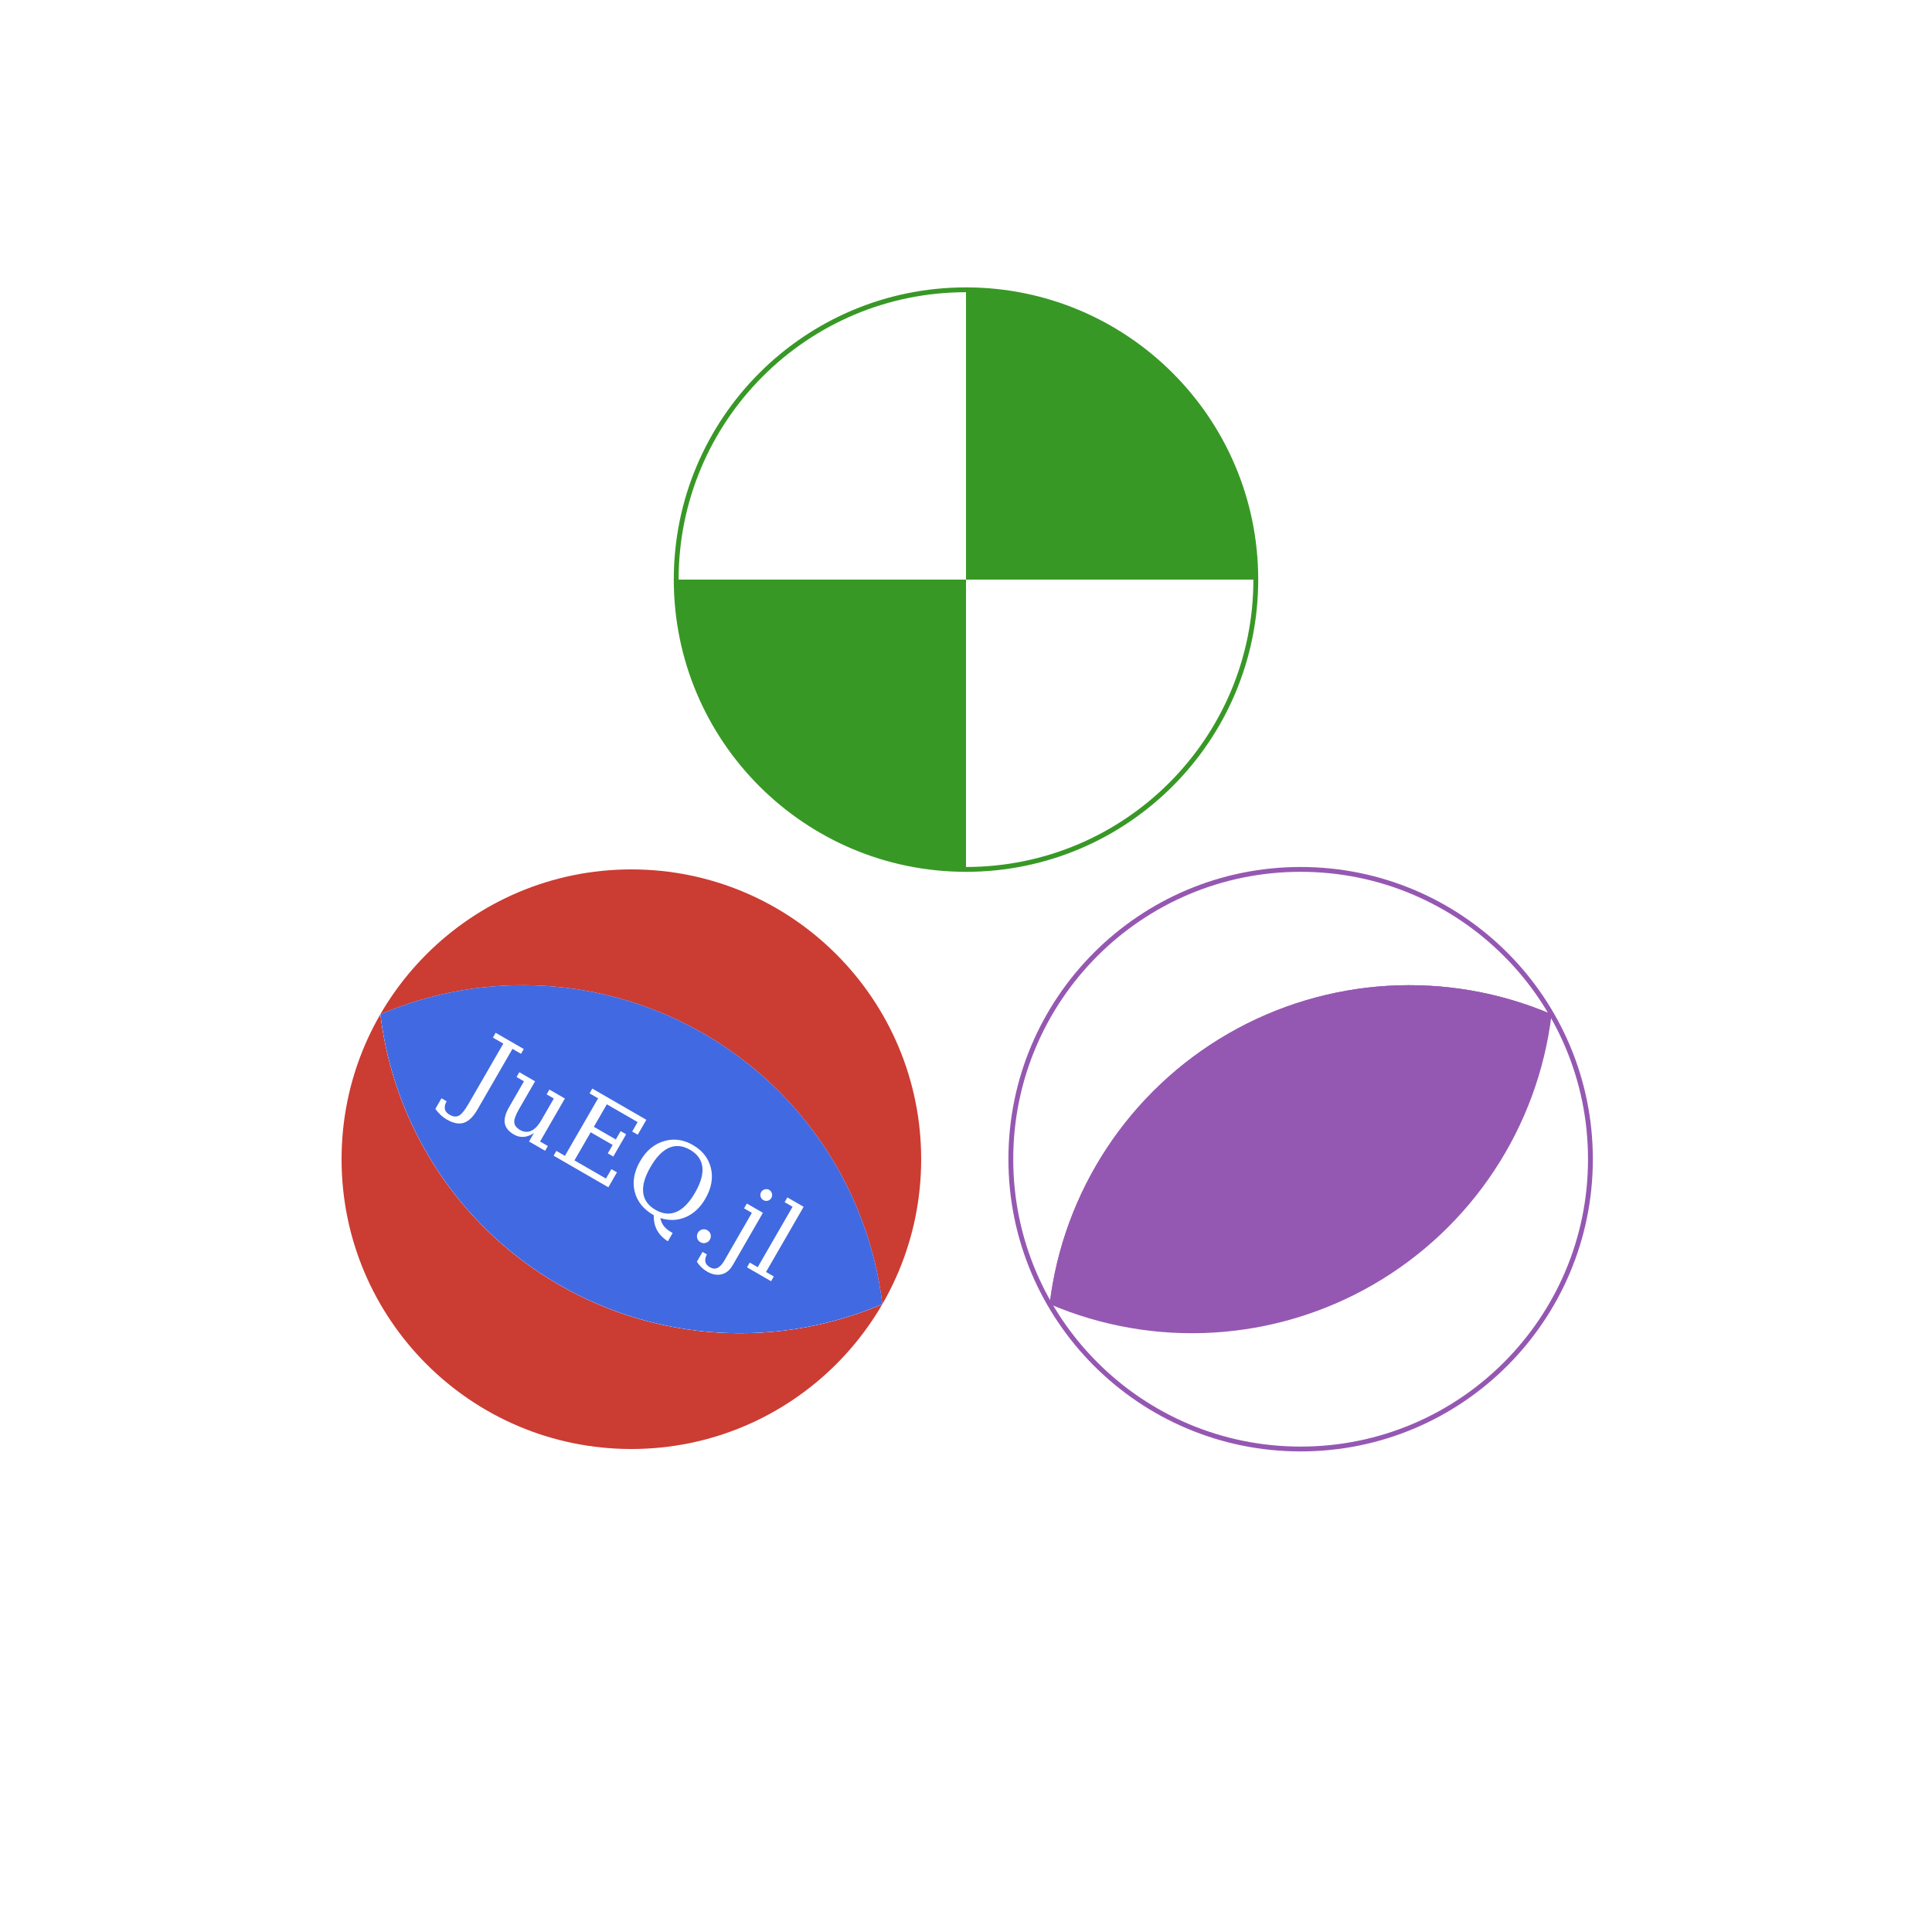
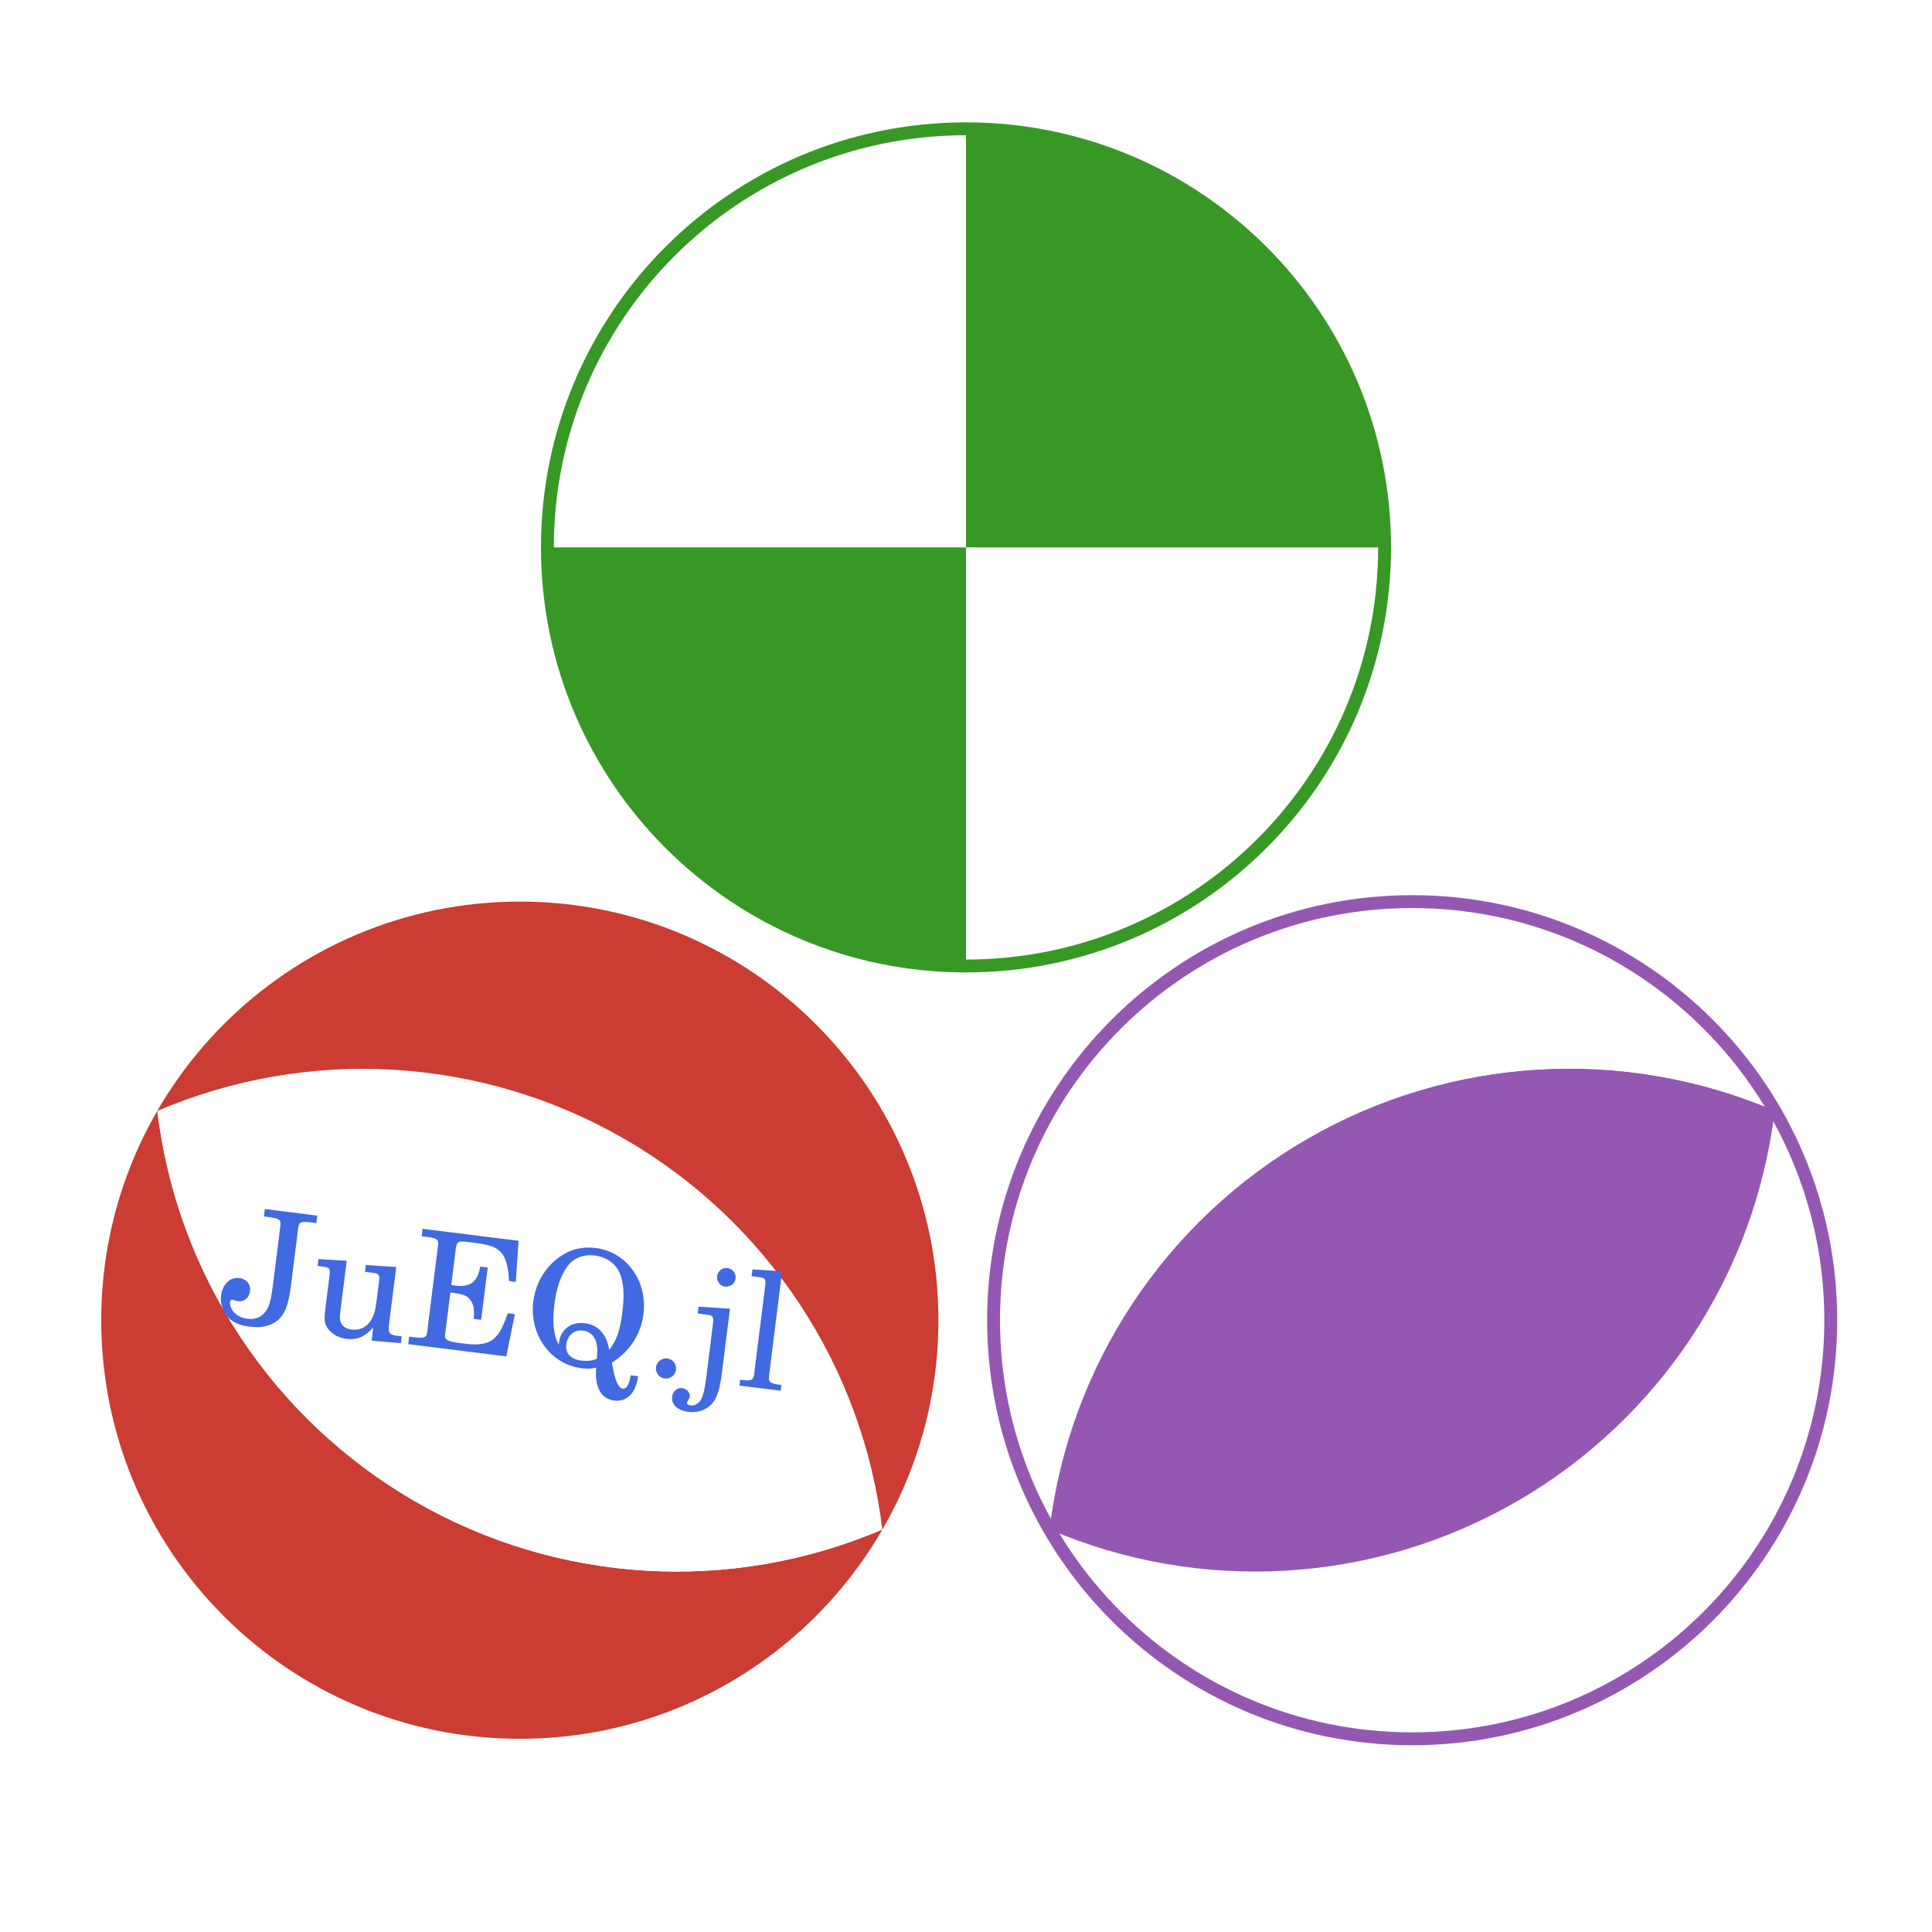
- <svg xmlns="http://www.w3.org/2000/svg" xmlns:xlink="http://www.w3.org/1999/xlink" width="800pt" height="800pt" viewBox="0 0 800 800" version="1.1">
+ <svg xmlns="http://www.w3.org/2000/svg" xmlns:xlink="http://www.w3.org/1999/xlink" width="300pt" height="300pt" viewBox="0 0 300 300" version="1.1">
  <defs>
    <g>
      <symbol overflow="visible" id="glyph0-0">
-         <path style="stroke:none;" d="M -2 7.828 L 17.406 -25.781 L 36.469 -14.781 L 17.062 18.828 Z M 1.375 6.938 L 16.172 15.484 L 33.094 -13.844 L 18.297 -22.391 Z M 1.375 6.938 " />
+         <path style="stroke:none;" d="" />
      </symbol>
      <symbol overflow="visible" id="glyph0-1">
-         <path style="stroke:none;" d="" />
+         <path style="stroke:none;" d="M 12.484 -13.531 L 12.578 -14.25 C 12.703 -15.297 12.938 -15.391 14.953 -15.141 L 15.406 -15.078 L 15.547 -16.234 L 7.406 -17.266 L 7.266 -16.109 L 7.75 -16.047 C 9.734 -15.797 9.938 -15.641 9.812 -14.594 L 9.719 -13.875 L 8.719 -5.891 C 8.453 -3.703 8.25 -2.719 7.906 -2.016 C 7.25 -0.641 6.141 -0.047 4.719 -0.219 C 3.656 -0.344 2.766 -0.875 2.312 -1.625 C 2.094 -2 1.953 -2.531 1.984 -2.812 C 2.016 -3.047 2.156 -3.203 2.328 -3.188 L 2.406 -3.172 C 2.828 -3.016 3.047 -2.969 3.312 -2.938 C 4.203 -2.828 4.984 -3.5 5.109 -4.516 C 5.234 -5.562 4.547 -6.406 3.469 -6.547 C 2.016 -6.734 0.828 -5.594 0.609 -3.828 C 0.453 -2.641 0.859 -1.359 1.656 -0.5 C 2.391 0.328 3.5 0.812 5 1 C 7.188 1.281 8.891 0.766 9.922 -0.516 C 10.688 -1.438 11.156 -2.922 11.453 -5.328 Z M 12.484 -13.531 " />
      </symbol>
      <symbol overflow="visible" id="glyph0-2">
-         <path style="stroke:none;" d="M -7.047 4.812 L -4.516 0.438 L -2.391 1.656 C -3.066 2.906 -3.305 3.988 -3.109 4.906 C -2.91 5.82 -2.266 6.598 -1.172 7.234 C 0.305 8.086 1.602 8.211 2.719 7.609 C 3.832 7.016 5.164 5.367 6.719 2.672 L 21.094 -22.219 L 16.781 -24.703 L 17.922 -26.688 L 29.562 -19.969 L 28.422 -17.984 L 24.875 -20.031 L 10.422 5.016 C 8.66 8.066 6.77 9.922 4.75 10.578 C 2.738 11.234 0.367 10.773 -2.359 9.203 C -3.242 8.691 -4.078 8.066 -4.859 7.328 C -5.648 6.598 -6.379 5.758 -7.047 4.812 Z M -7.047 4.812 " />
+         <path style="stroke:none;" d="M 10.203 1.453 L 14.734 1.844 L 14.875 0.781 L 14.25 0.703 C 12.891 0.531 12.719 0.297 12.922 -1.312 L 14.016 -9.984 L 9.297 -10.297 L 9.172 -9.234 L 10.422 -9.078 C 11.359 -8.953 11.469 -8.766 11.344 -7.703 L 10.953 -4.641 C 10.781 -3.234 10.547 -2.422 10.062 -1.672 C 9.391 -0.625 8.328 -0.109 7.125 -0.266 C 6.344 -0.359 5.719 -0.719 5.469 -1.25 C 5.219 -1.781 5.203 -2.031 5.375 -3.391 L 6.328 -10.953 L 1.938 -11.219 L 1.812 -10.156 L 2.734 -10.031 C 3.672 -9.922 3.781 -9.734 3.656 -8.672 L 2.984 -3.312 C 2.828 -2.047 2.859 -1.453 3.156 -0.828 C 3.703 0.25 4.828 0.984 6.312 1.172 C 7.938 1.375 9.156 0.844 10.453 -0.609 Z M 10.203 1.453 " />
      </symbol>
      <symbol overflow="visible" id="glyph0-3">
-         <path style="stroke:none;" d="M 24.906 -12 L 31.312 -8.297 L 21.031 9.516 L 24.266 11.375 L 23.125 13.344 L 16.469 9.5 L 18.484 6 C 17.086 6.945 15.688 7.477 14.281 7.594 C 12.883 7.707 11.523 7.379 10.203 6.609 C 8.004 5.348 6.742 3.789 6.422 1.938 C 6.109 0.094 6.723 -2.16 8.266 -4.828 L 14.375 -15.422 L 11.297 -17.203 L 12.453 -19.188 L 18.969 -15.422 L 12.312 -3.906 C 10.926 -1.5 10.27 0.316 10.344 1.547 C 10.426 2.785 11.223 3.844 12.734 4.719 C 14.328 5.633 15.875 5.75 17.375 5.062 C 18.875 4.375 20.266 2.922 21.547 0.703 L 26.734 -8.297 L 23.75 -10.016 Z M 24.906 -12 " />
+         <path style="stroke:none;" d="M 17.859 -15.953 L 2.953 -17.812 L 2.812 -16.656 L 3.25 -16.609 C 5.266 -16.359 5.469 -16.203 5.344 -15.156 L 5.25 -14.438 L 3.766 -2.625 L 3.688 -1.906 C 3.547 -0.859 3.312 -0.766 1.297 -1.016 L 0.859 -1.062 L 0.719 0.094 L 15.953 2 L 17.281 -4.562 L 16.172 -4.703 C 15.641 -3.016 14.891 -1.531 14.188 -0.906 C 13.297 0 11.828 0.312 9.734 0.047 L 8.109 -0.156 C 7.359 -0.25 6.781 -0.484 6.562 -0.734 C 6.422 -0.906 6.406 -1.062 6.469 -1.594 L 7.266 -7.922 L 7.766 -7.859 C 9.281 -7.656 9.875 -7.422 10.297 -6.844 C 10.875 -6.109 11.031 -5.297 10.891 -3.828 L 12.047 -3.688 L 13.062 -11.812 L 11.906 -11.953 C 11.484 -9.562 10.359 -8.703 8.016 -9 L 7.406 -9.078 L 8.109 -14.734 C 8.25 -15.812 8.5 -15.953 9.828 -15.781 L 11.109 -15.625 C 13.297 -15.344 14.344 -15 15.094 -14.188 C 15.844 -13.422 16.281 -11.984 16.375 -9.703 L 17.422 -9.562 Z M 17.859 -15.953 " />
      </symbol>
      <symbol overflow="visible" id="glyph0-4">
-         <path style="stroke:none;" d="M 2.094 1.203 L 3.234 -0.766 L 6.781 1.281 L 20.531 -22.547 L 16.984 -24.594 L 18.125 -26.578 L 40.5 -13.656 L 36.938 -7.469 L 34.641 -8.797 L 36.891 -12.703 L 24.141 -20.062 L 18.766 -10.75 L 27.859 -5.5 L 29.859 -8.969 L 32.141 -7.656 L 26.812 1.562 L 24.531 0.25 L 26.547 -3.234 L 17.453 -8.484 L 10.734 3.156 L 23.781 10.688 L 26.031 6.781 L 28.328 8.109 L 24.766 14.297 Z M 2.094 1.203 " />
+         <path style="stroke:none;" d="M 17.375 2.688 C 17.047 4.25 16.734 4.828 16.125 4.75 C 15.391 4.656 14.922 3.531 14.438 0.734 C 17.281 -1.078 18.953 -3.703 19.344 -6.859 C 19.984 -11.953 16.703 -16.484 11.906 -17.078 C 9.875 -17.328 8.062 -16.906 6.375 -15.734 C 4.125 -14.172 2.578 -11.609 2.234 -8.797 C 1.578 -3.609 4.922 1 9.75 1.594 C 10.594 1.703 11.156 1.688 12 1.5 C 11.734 4.5 12.75 6.359 14.781 6.609 C 16.766 6.859 18.188 5.422 18.5 2.828 Z M 14.016 -1.25 C 13.656 -3.656 12.312 -5.141 10.219 -5.406 C 8.141 -5.656 6.469 -4.438 6.234 -2.453 C 6.219 -2.391 6.203 -2.219 6.203 -2.031 C 5.391 -3.453 5.141 -5.5 5.516 -8.391 C 5.812 -10.812 6.5 -12.828 7.531 -14.234 C 8.469 -15.531 10 -16.125 11.812 -15.906 C 13.703 -15.656 15.172 -14.562 15.75 -12.922 C 16.297 -11.438 16.375 -9.656 16.062 -7.125 C 15.703 -4.234 15.156 -2.672 14.016 -1.25 Z M 12.078 0.156 C 11.25 0.438 10.641 0.516 9.672 0.406 C 8.031 0.203 7.188 -0.703 7.359 -2.078 C 7.531 -3.547 8.578 -4.422 9.938 -4.25 C 11.641 -4.031 12.406 -2.531 12.109 -0.094 Z M 12.078 0.156 " />
      </symbol>
      <symbol overflow="visible" id="glyph0-5">
-         <path style="stroke:none;" d="M 15.766 9.828 C 11.504 7.367 8.867 4.102 7.859 0.031 C 6.848 -4.031 7.609 -8.25 10.141 -12.625 C 11.43 -14.863 12.926 -16.672 14.625 -18.047 C 16.32 -19.43 18.266 -20.414 20.453 -21 C 22.379 -21.52 24.301 -21.633 26.219 -21.344 C 28.133 -21.062 30.047 -20.367 31.953 -19.266 C 35.984 -16.93 38.477 -13.723 39.438 -9.641 C 40.395 -5.566 39.625 -1.367 37.125 2.953 C 35 6.629 32.281 9.176 28.969 10.594 C 25.664 12.008 22.176 12.141 18.5 10.984 C 18.695 12.191 19.16 13.273 19.891 14.234 C 20.617 15.191 21.66 16.062 23.016 16.844 L 23.578 17.172 L 21.594 20.609 C 19.551 19.297 18.051 17.742 17.094 15.953 C 16.145 14.172 15.703 12.129 15.766 9.828 Z M 16.453 7.562 C 19.492 9.32 22.395 9.602 25.156 8.406 C 27.914 7.219 30.477 4.578 32.844 0.484 C 35.219 -3.629 36.227 -7.176 35.875 -10.156 C 35.531 -13.145 33.836 -15.52 30.797 -17.281 C 27.754 -19.039 24.852 -19.32 22.094 -18.125 C 19.344 -16.938 16.781 -14.285 14.406 -10.172 C 12.039 -6.078 11.031 -2.539 11.375 0.438 C 11.719 3.426 13.41 5.801 16.453 7.562 Z M 16.453 7.562 " />
+         <path style="stroke:none;" d="M 3.734 -2.344 C 2.875 -2.453 2.094 -1.828 1.984 -0.969 C 1.875 -0.109 2.484 0.656 3.328 0.766 C 4.203 0.875 4.984 0.266 5.094 -0.594 C 5.203 -1.453 4.594 -2.234 3.734 -2.344 Z M 3.734 -2.344 " />
      </symbol>
      <symbol overflow="visible" id="glyph0-6">
-         <path style="stroke:none;" d="M 4.688 0.125 C 5.094 -0.57 5.672 -1.02 6.422 -1.219 C 7.172 -1.426 7.898 -1.328 8.609 -0.922 C 9.297 -0.523 9.738 0.047 9.938 0.797 C 10.145 1.555 10.047 2.285 9.641 2.984 C 9.242 3.672 8.664 4.117 7.906 4.328 C 7.156 4.535 6.438 4.441 5.75 4.047 C 5.039 3.641 4.586 3.055 4.391 2.297 C 4.191 1.547 4.289 0.82 4.688 0.125 Z M 4.688 0.125 " />
+         <path style="stroke:none;" d="M 6.578 -10.922 L 1.703 -11.25 L 1.578 -10.188 L 3.016 -10 C 3.938 -9.891 4.062 -9.703 3.938 -8.641 L 2.891 -0.234 C 2.625 1.781 2.391 2.719 1.938 3.391 C 1.625 3.859 0.984 4.156 0.469 4.094 C 0.125 4.047 -0.141 3.859 -0.109 3.688 C -0.094 3.594 -0.062 3.547 0.062 3.312 C 0.219 3.062 0.297 2.906 0.328 2.734 C 0.406 2.109 -0.141 1.484 -0.844 1.406 C -1.625 1.297 -2.297 1.891 -2.406 2.734 C -2.562 3.938 -1.547 4.891 0.125 5.094 C 1.516 5.266 2.844 4.812 3.703 3.906 C 4.594 2.922 5 1.672 5.344 -1.125 Z M 6.188 -17.234 C 5.391 -17.344 4.672 -16.766 4.578 -15.984 C 4.469 -15.219 5.031 -14.469 5.797 -14.359 C 6.625 -14.266 7.344 -14.828 7.453 -15.625 C 7.547 -16.406 6.984 -17.141 6.188 -17.234 Z M 6.188 -17.234 " />
      </symbol>
      <symbol overflow="visible" id="glyph0-7">
-         <path style="stroke:none;" d="M 18.766 -23.703 C 19.098 -24.285 19.594 -24.664 20.25 -24.844 C 20.914 -25.02 21.539 -24.941 22.125 -24.609 C 22.695 -24.273 23.066 -23.781 23.234 -23.125 C 23.398 -22.469 23.316 -21.848 22.984 -21.266 C 22.648 -20.691 22.164 -20.316 21.531 -20.141 C 20.895 -19.961 20.281 -20.047 19.688 -20.391 C 19.102 -20.723 18.719 -21.211 18.531 -21.859 C 18.352 -22.516 18.43 -23.129 18.766 -23.703 Z M 14.922 -15.109 L 11.688 -16.984 L 12.844 -18.969 L 19.5 -15.125 L 6.969 6.594 C 5.789 8.633 4.258 9.883 2.375 10.344 C 0.5 10.801 -1.5 10.422 -3.625 9.203 C -4.52 8.68 -5.312 8.082 -6 7.406 C -6.695 6.727 -7.312 5.969 -7.844 5.125 L -5.5 1.062 L -3.719 2.078 C -4.32 3.316 -4.52 4.363 -4.312 5.219 C -4.113 6.082 -3.504 6.805 -2.484 7.391 C -1.359 8.047 -0.305 8.145 0.672 7.688 C 1.66 7.238 2.617 6.219 3.547 4.625 Z M 14.922 -15.109 " />
-       </symbol>
-       <symbol overflow="visible" id="glyph0-8">
-         <path style="stroke:none;" d="M 8.969 2.547 L 12.203 4.406 L 11.062 6.375 L 1.094 0.625 L 2.234 -1.344 L 5.531 0.562 L 19.969 -24.453 L 16.672 -26.359 L 17.812 -28.328 L 24.547 -24.438 Z M 8.969 2.547 " />
+         <path style="stroke:none;" d="M 7.328 -17.656 L 2.719 -17.953 L 2.594 -16.891 L 3.812 -16.734 C 4.703 -16.625 4.828 -16.438 4.703 -15.359 L 3.109 -2.703 L 3 -1.719 C 2.875 -0.719 2.562 -0.594 0.984 -0.797 L 0.812 -0.812 L 0.703 0.094 L 7.109 0.891 L 7.219 -0.016 L 7.062 -0.031 C 5.438 -0.234 5.188 -0.438 5.312 -1.438 L 5.422 -2.422 Z M 7.328 -17.656 " />
      </symbol>
    </g>
  </defs>
-   <g id="surface899">
-     <rect x="0" y="0" width="800" height="800" style="fill:rgb(100%,100%,100%);fill-opacity:1;stroke:none;" />
-     <path style="fill:none;stroke-width:2;stroke-linecap:butt;stroke-linejoin:miter;stroke:rgb(22%,59.6%,14.9%);stroke-opacity:1;stroke-miterlimit:10;" d="M 280 240 C 280 173.727 333.727 120 400 120 C 466.273 120 520 173.727 520 240 C 520 306.273 466.273 360 400 360 C 333.727 360 280 306.273 280 240 " />
-     <path style=" stroke:none;fill-rule:nonzero;fill:rgb(22%,59.6%,14.9%);fill-opacity:1;" d="M 400 240 L 400 120 C 466.273 120 520 173.727 520 240 Z M 400 240 " />
-     <path style=" stroke:none;fill-rule:nonzero;fill:rgb(22%,59.6%,14.9%);fill-opacity:1;" d="M 400 240 L 400 360 C 333.727 360 280 306.273 280 240 Z M 400 240 " />
-     <path style="fill:none;stroke-width:2;stroke-linecap:butt;stroke-linejoin:miter;stroke:rgb(58.4%,34.5%,69.8%);stroke-opacity:1;stroke-miterlimit:10;" d="M 418.562 480 C 418.562 413.727 472.289 360 538.562 360 C 604.84 360 658.562 413.727 658.562 480 C 658.562 546.273 604.84 600 538.562 600 C 472.289 600 418.562 546.273 418.562 480 " />
-     <path style=" stroke:none;fill-rule:nonzero;fill:rgb(58.4%,34.5%,69.8%);fill-opacity:1;" d="M 434.641 540 C 440.289 493.125 467.676 451.645 508.562 428.039 C 549.453 404.434 599.07 401.453 642.488 420 " />
-     <path style=" stroke:none;fill-rule:nonzero;fill:rgb(58.4%,34.5%,69.8%);fill-opacity:1;" d="M 434.641 540 C 440.289 493.125 467.676 451.645 508.562 428.039 C 549.453 404.434 599.07 401.453 642.488 420 C 636.84 466.875 609.453 508.355 568.562 531.961 C 527.676 555.566 478.059 558.547 434.641 540 " />
-     <path style=" stroke:none;fill-rule:nonzero;fill:rgb(79.6%,23.5%,20%);fill-opacity:1;" d="M 141.438 480 C 141.438 413.727 195.16 360 261.438 360 C 327.711 360 381.438 413.727 381.438 480 C 381.438 546.273 327.711 600 261.438 600 C 195.16 600 141.438 546.273 141.438 480 " />
-     <path style=" stroke:none;fill-rule:nonzero;fill:rgb(100%,100%,100%);fill-opacity:1;" d="M 365.359 540 C 321.941 558.547 272.324 555.566 231.438 531.961 C 190.547 508.355 163.16 466.875 157.512 420 " />
-     <path style=" stroke:none;fill-rule:nonzero;fill:rgb(100%,100%,100%);fill-opacity:1;" d="M 365.359 540 C 321.941 558.547 272.324 555.566 231.438 531.961 C 190.547 508.355 163.16 466.875 157.512 420 C 200.93 401.453 250.547 404.434 291.438 428.039 C 332.324 451.645 359.711 493.125 365.359 540 " />
-     <path style=" stroke:none;fill-rule:nonzero;fill:rgb(25.49%,41.176%,88.235%);fill-opacity:1;" d="M 365.359 540 C 321.941 558.547 272.324 555.566 231.438 531.961 C 190.547 508.355 163.16 466.875 157.512 420 C 200.93 401.453 250.547 404.434 291.438 428.039 C 332.324 451.645 359.711 493.125 365.359 540 M 195.629 411.984 L 352.941 502.809 L 327.332 547.164 L 170.02 456.34 Z M 195.629 411.984 " />
-     <g style="fill:rgb(100%,100%,100%);fill-opacity:1;">
-       <use xlink:href="#glyph0-1" x="175.208" y="447.354" />
-       <use xlink:href="#glyph0-2" x="187.321" y="454.348" />
-       <use xlink:href="#glyph0-3" x="202.596" y="463.167" />
-       <use xlink:href="#glyph0-4" x="227.137" y="477.336" />
-       <use xlink:href="#glyph0-5" x="254.953" y="493.395" />
-       <use xlink:href="#glyph0-6" x="284.295" y="510.336" />
-       <use xlink:href="#glyph0-7" x="296.408" y="517.329" />
-       <use xlink:href="#glyph0-8" x="308.222" y="524.15" />
-       <use xlink:href="#glyph0-1" x="320.409" y="531.186" />
+   <g id="surface319">
+     <rect x="0" y="0" width="300" height="300" style="fill:rgb(100%,100%,100%);fill-opacity:1;stroke:none;" />
+     <path style="fill:none;stroke-width:2;stroke-linecap:butt;stroke-linejoin:miter;stroke:rgb(22%,59.6%,14.9%);stroke-opacity:1;stroke-miterlimit:10;" d="M 85 85 C 85 49.102 114.102 20 150 20 C 185.898 20 215 49.102 215 85 C 215 120.898 185.898 150 150 150 C 114.102 150 85 120.898 85 85 " />
+     <path style=" stroke:none;fill-rule:nonzero;fill:rgb(22%,59.6%,14.9%);fill-opacity:1;" d="M 150 85 L 150 20 C 185.898 20 215 49.102 215 85 Z M 150 85 " />
+     <path style=" stroke:none;fill-rule:nonzero;fill:rgb(22%,59.6%,14.9%);fill-opacity:1;" d="M 150 85 L 150 150 C 114.102 150 85 120.898 85 85 Z M 150 85 " />
+     <path style="fill:none;stroke-width:2;stroke-linecap:butt;stroke-linejoin:miter;stroke:rgb(58.4%,34.5%,69.8%);stroke-opacity:1;stroke-miterlimit:10;" d="M 154.281 205 C 154.281 169.102 183.383 140 219.281 140 C 255.18 140 284.281 169.102 284.281 205 C 284.281 240.898 255.18 270 219.281 270 C 183.383 270 154.281 240.898 154.281 205 " />
+     <path style=" stroke:none;fill-rule:nonzero;fill:rgb(58.4%,34.5%,69.8%);fill-opacity:1;" d="M 162.992 237.5 C 166.051 212.109 180.883 189.641 203.031 176.855 C 225.18 164.066 252.055 162.453 275.574 172.5 " />
+     <path style=" stroke:none;fill-rule:nonzero;fill:rgb(58.4%,34.5%,69.8%);fill-opacity:1;" d="M 162.992 237.5 C 166.051 212.109 180.883 189.641 203.031 176.855 C 225.18 164.066 252.055 162.453 275.574 172.5 C 272.516 197.891 257.68 220.359 235.531 233.145 C 213.383 245.934 186.508 247.547 162.992 237.5 " />
+     <path style=" stroke:none;fill-rule:nonzero;fill:rgb(79.6%,23.5%,20%);fill-opacity:1;" d="M 15.719 205 C 15.719 169.102 44.82 140 80.719 140 C 116.617 140 145.719 169.102 145.719 205 C 145.719 240.898 116.617 270 80.719 270 C 44.82 270 15.719 240.898 15.719 205 " />
+     <path style=" stroke:none;fill-rule:nonzero;fill:rgb(100%,100%,100%);fill-opacity:1;" d="M 137.008 237.5 C 113.492 247.547 86.617 245.934 64.469 233.145 C 42.32 220.359 27.484 197.891 24.426 172.5 " />
+     <path style=" stroke:none;fill-rule:nonzero;fill:rgb(100%,100%,100%);fill-opacity:1;" d="M 137.008 237.5 C 113.492 247.547 86.617 245.934 64.469 233.145 C 42.32 220.359 27.484 197.891 24.426 172.5 C 47.945 162.453 74.82 164.066 96.969 176.855 C 119.117 189.641 133.949 212.109 137.008 237.5 " />
+     <g style="fill:rgb(25.49%,41.176%,88.235%);fill-opacity:1;">
+       <use xlink:href="#glyph0-1" x="33.719" y="205" />
+       <use xlink:href="#glyph0-2" x="47.511" y="206.726" />
+       <use xlink:href="#glyph0-3" x="62.668" y="208.623" />
+       <use xlink:href="#glyph0-4" x="80.578" y="210.865" />
+       <use xlink:href="#glyph0-5" x="99.878" y="213.281" />
+       <use xlink:href="#glyph0-6" x="106.774" y="214.144" />
+       <use xlink:href="#glyph0-7" x="114.116" y="215.063" />
    </g>
  </g>
</svg>
